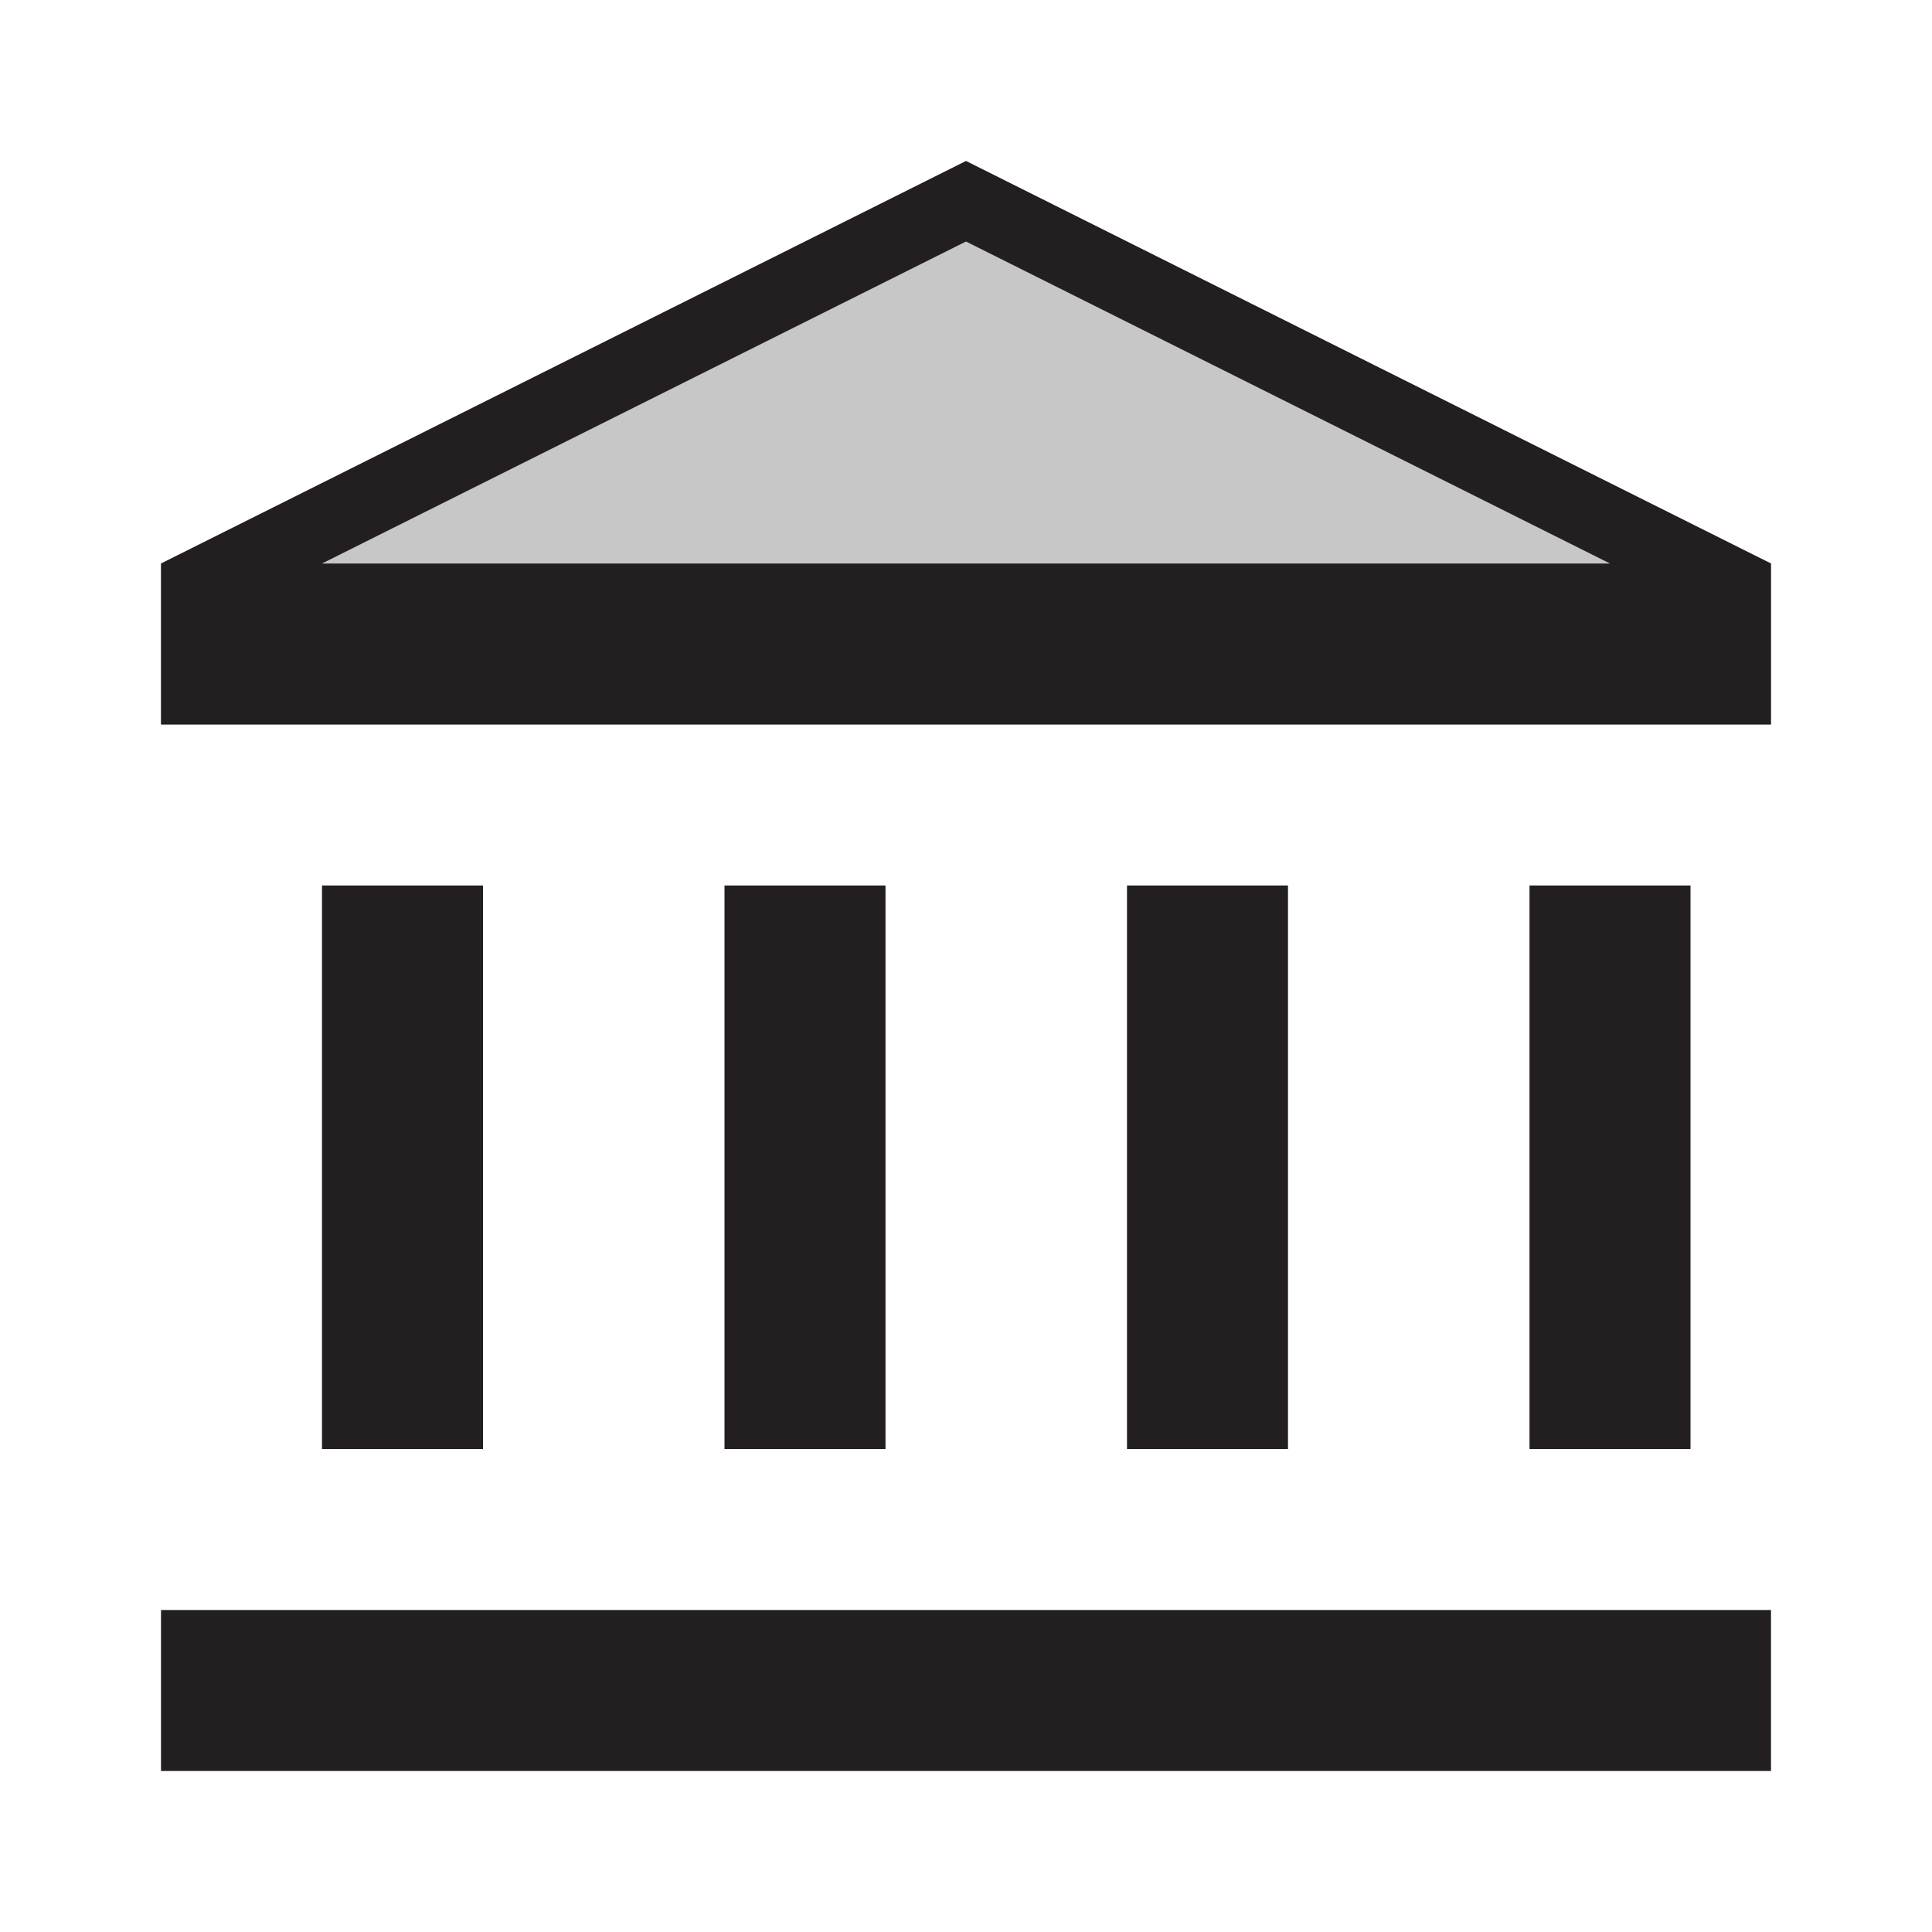
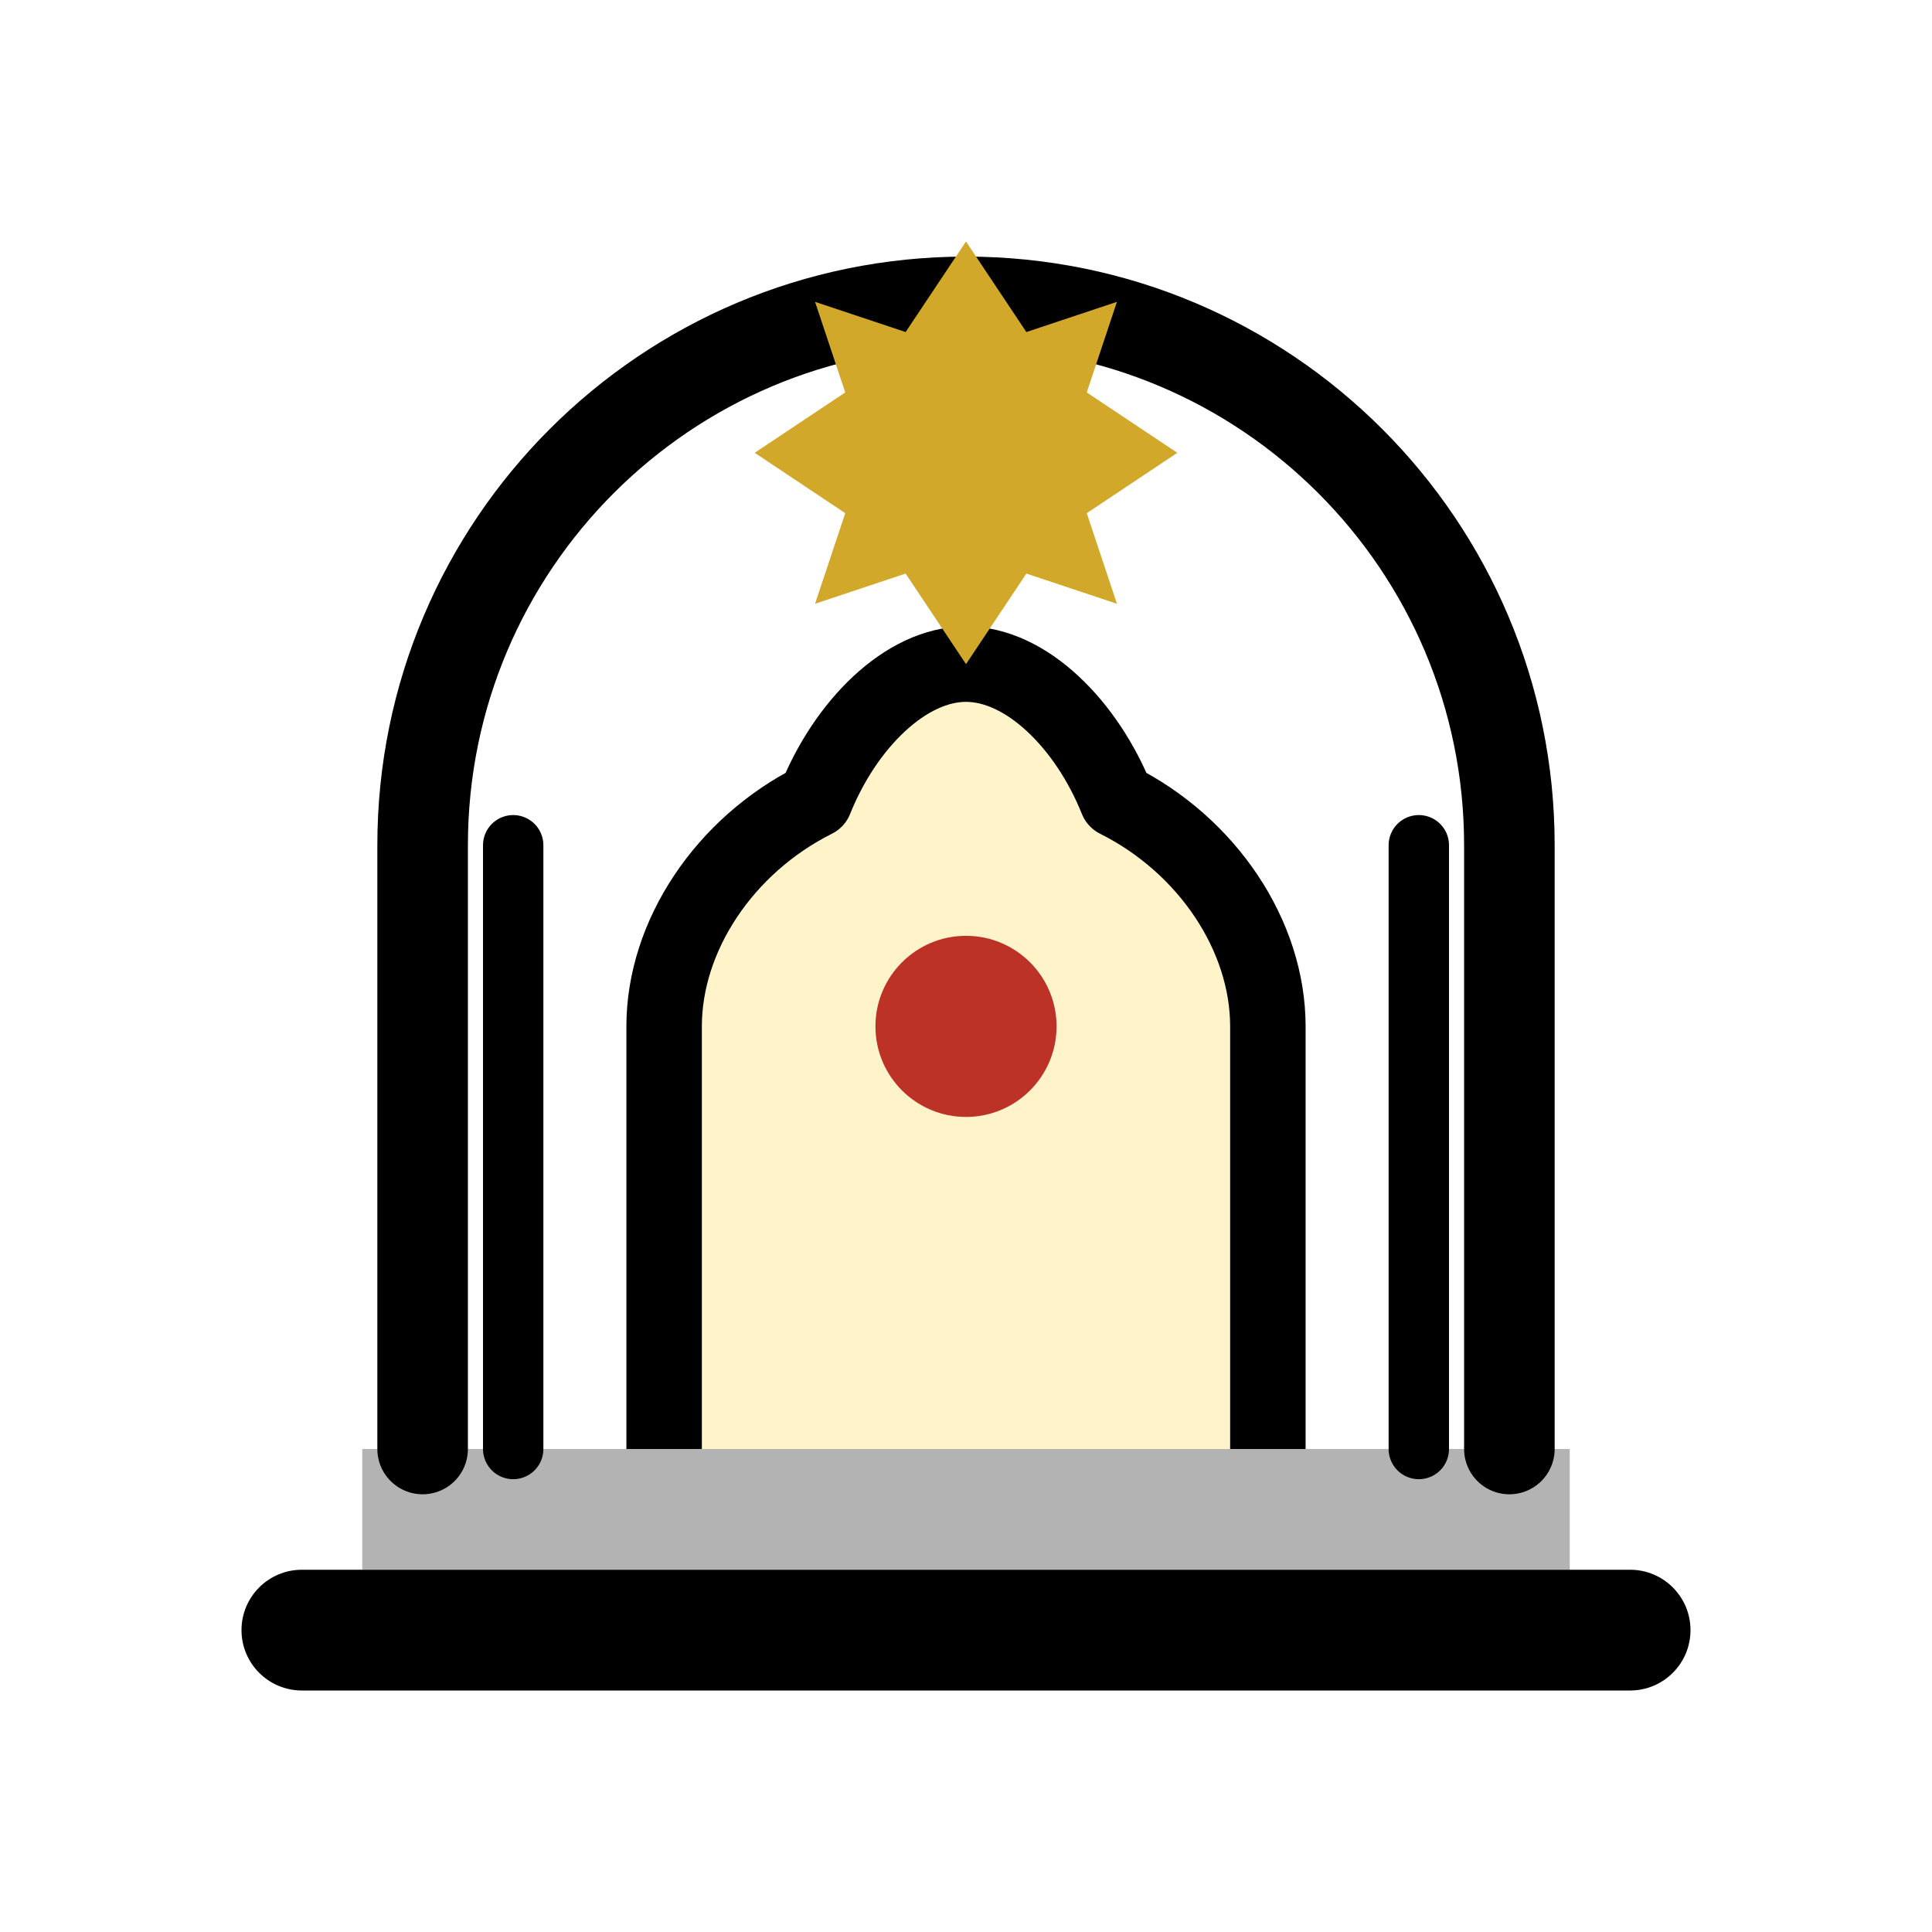
- <svg xmlns="http://www.w3.org/2000/svg" viewBox="0 0 24 24" fill="#231f20">
-   <path d="M12 2L2 7v2h20V7L12 2z" opacity="0.25" />
-   <path d="M12 2L2 7v2h20V7L12 2zm8 5H4l8-4 8 4zM4 11h2v7H4zm5 0h2v7H9zm5 0h2v7h-2zm5 0h2v7h-2zM2 20h20v2H2z" />
+ <svg xmlns="http://www.w3.org/2000/svg" viewBox="0 0 64 64" fill="none">
+   <rect x="8" y="52" width="48" height="4" rx="2" fill="currentColor" />
+   <rect x="12" y="48" width="40" height="4" fill="currentColor" fill-opacity="0.3" />
+   <path d="M14 48V28c0-9.94 8.06-18 18-18s18 8.06 18 18v20" stroke="currentColor" stroke-width="3" stroke-linecap="round" />
+   <path d="M22 48V34c0-3 2-6 5-7.5 1-2.5 3-4.5 5-4.5s4 2 5 4.5c3 1.5 5 4.5 5 7.5v14" fill="#ffd22f" fill-opacity="0.25" stroke="currentColor" stroke-width="2.5" stroke-linejoin="round" />
+   <path d="M32 8l2 3 3-1-1 3 3 2-3 2 1 3-3-1-2 3-2-3-3 1 1-3-3-2 3-2-1-3 3 1z" fill="#d2a82b" />
+   <line x1="17" y1="28" x2="17" y2="48" stroke="currentColor" stroke-width="2" stroke-linecap="round" />
+   <line x1="47" y1="28" x2="47" y2="48" stroke="currentColor" stroke-width="2" stroke-linecap="round" />
+   <circle cx="32" cy="34" r="3" fill="#bd3227" />
</svg>
